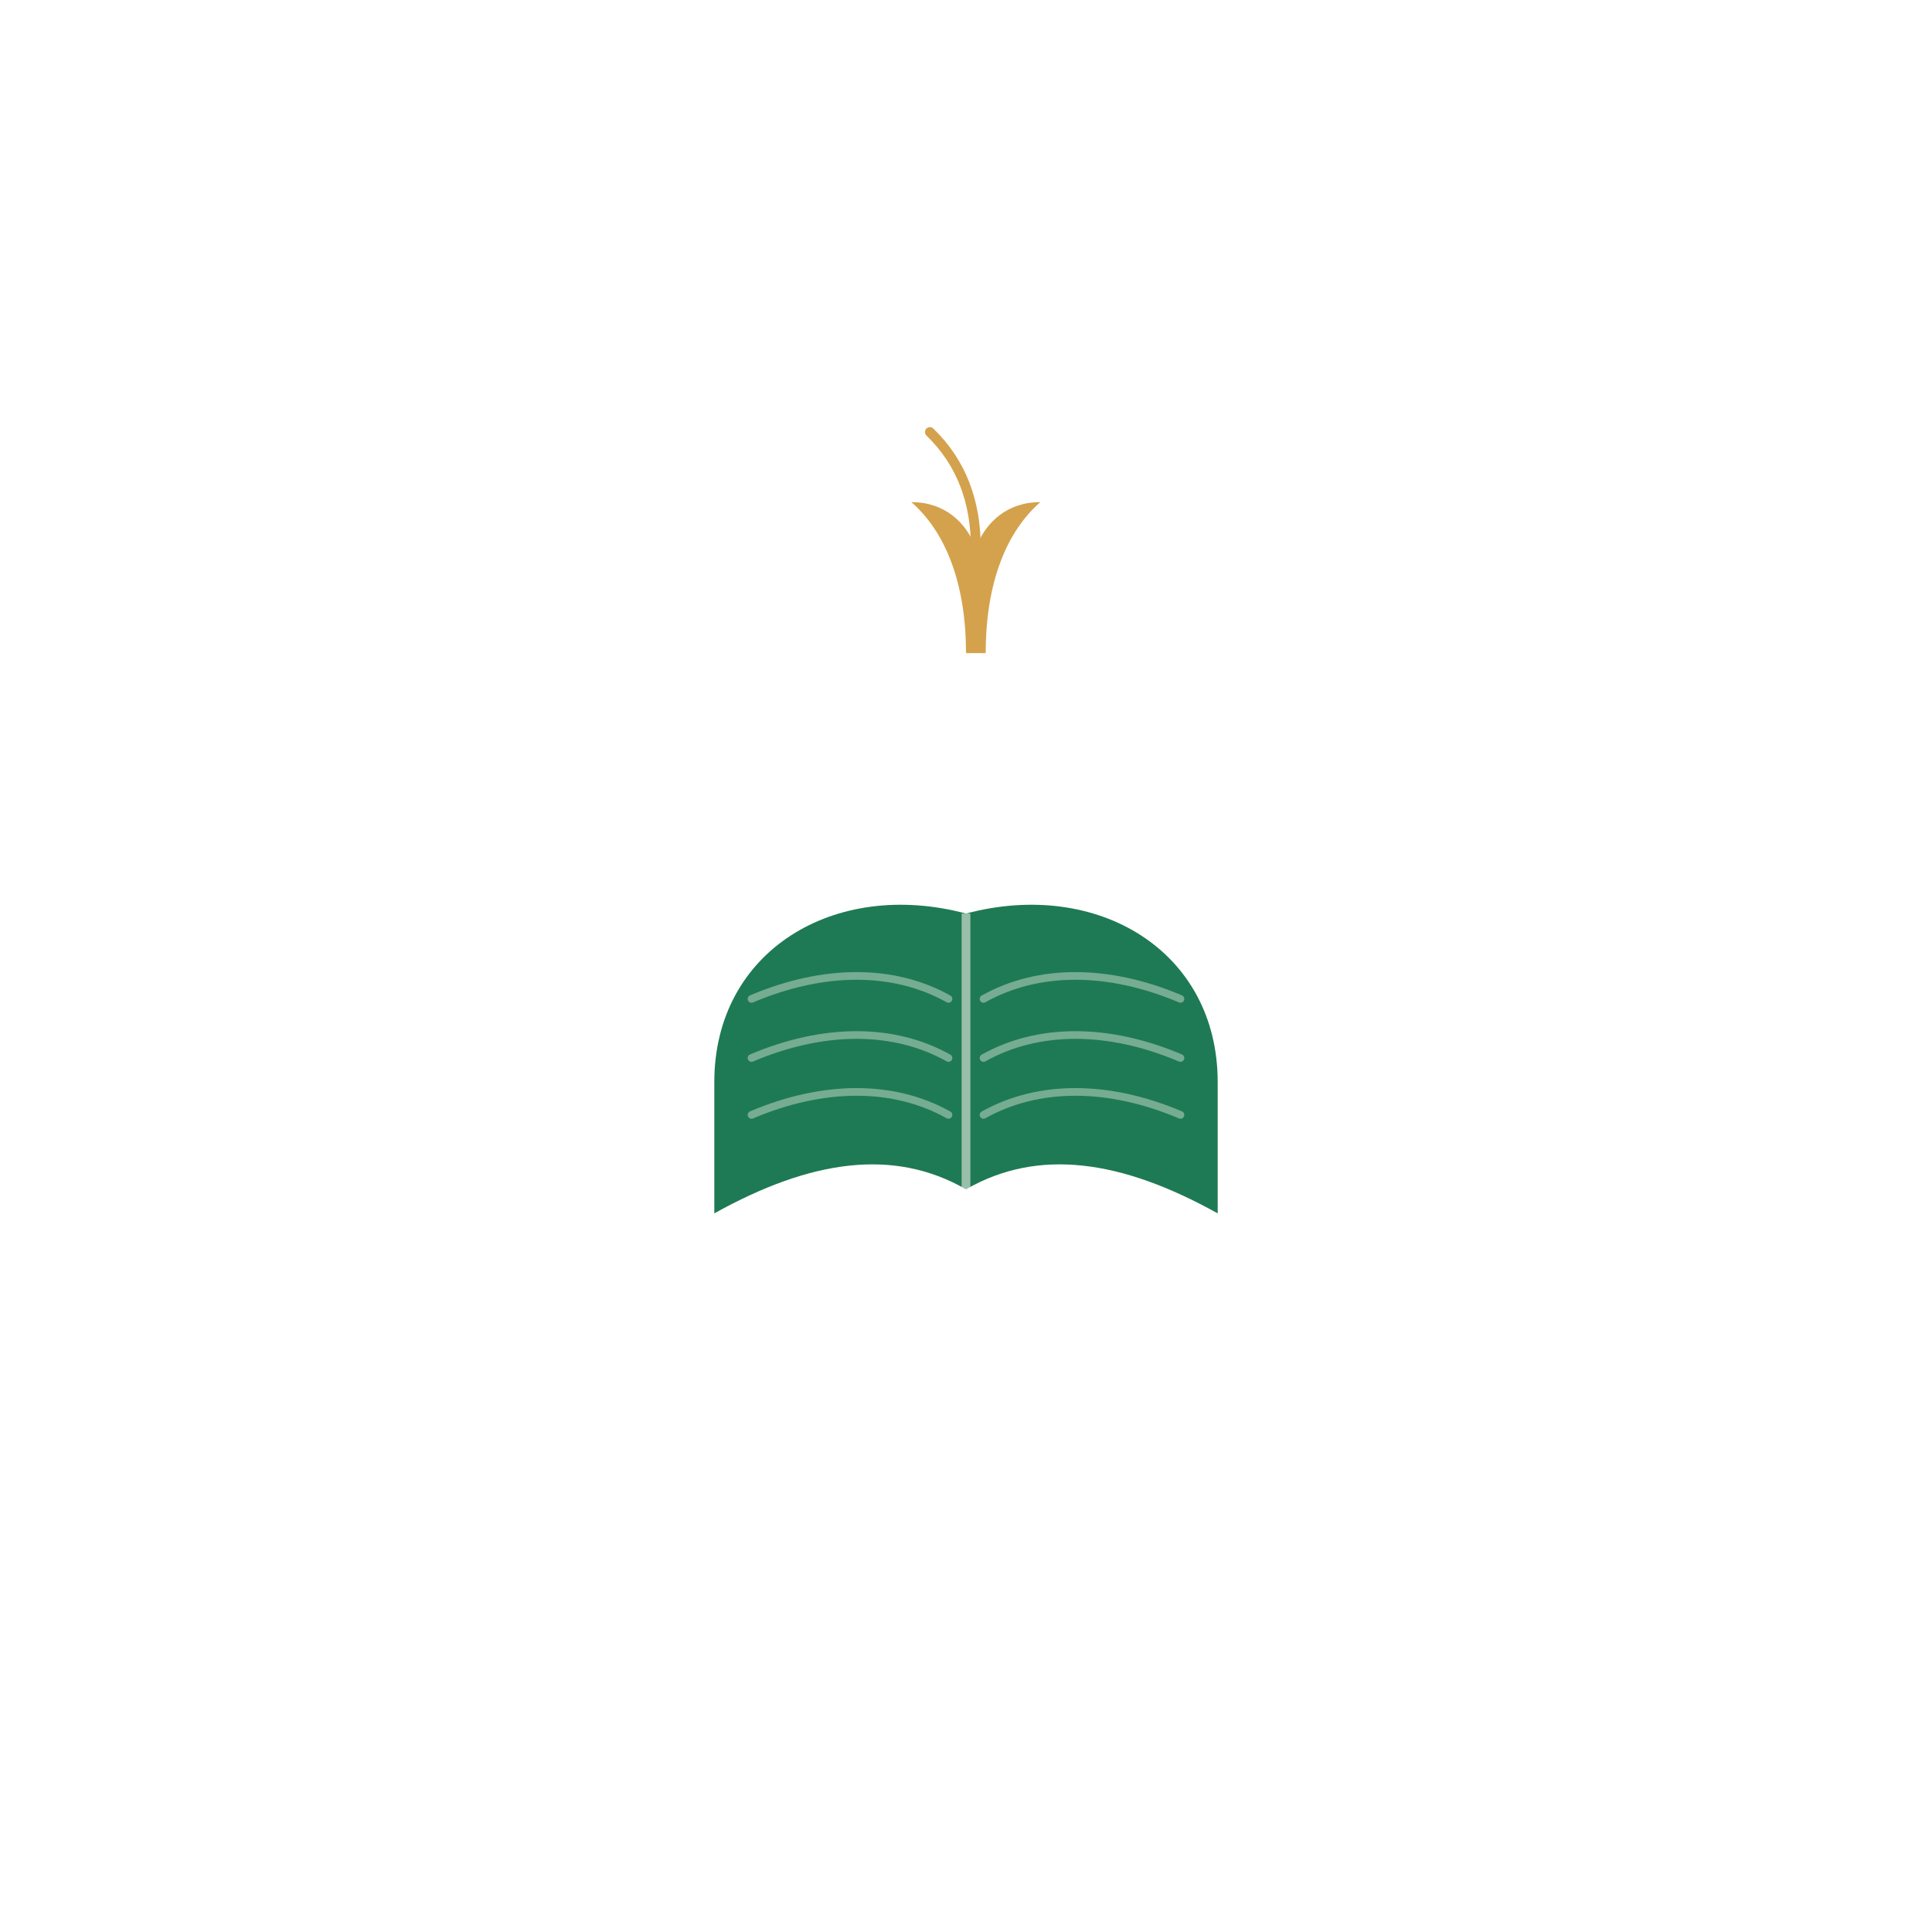
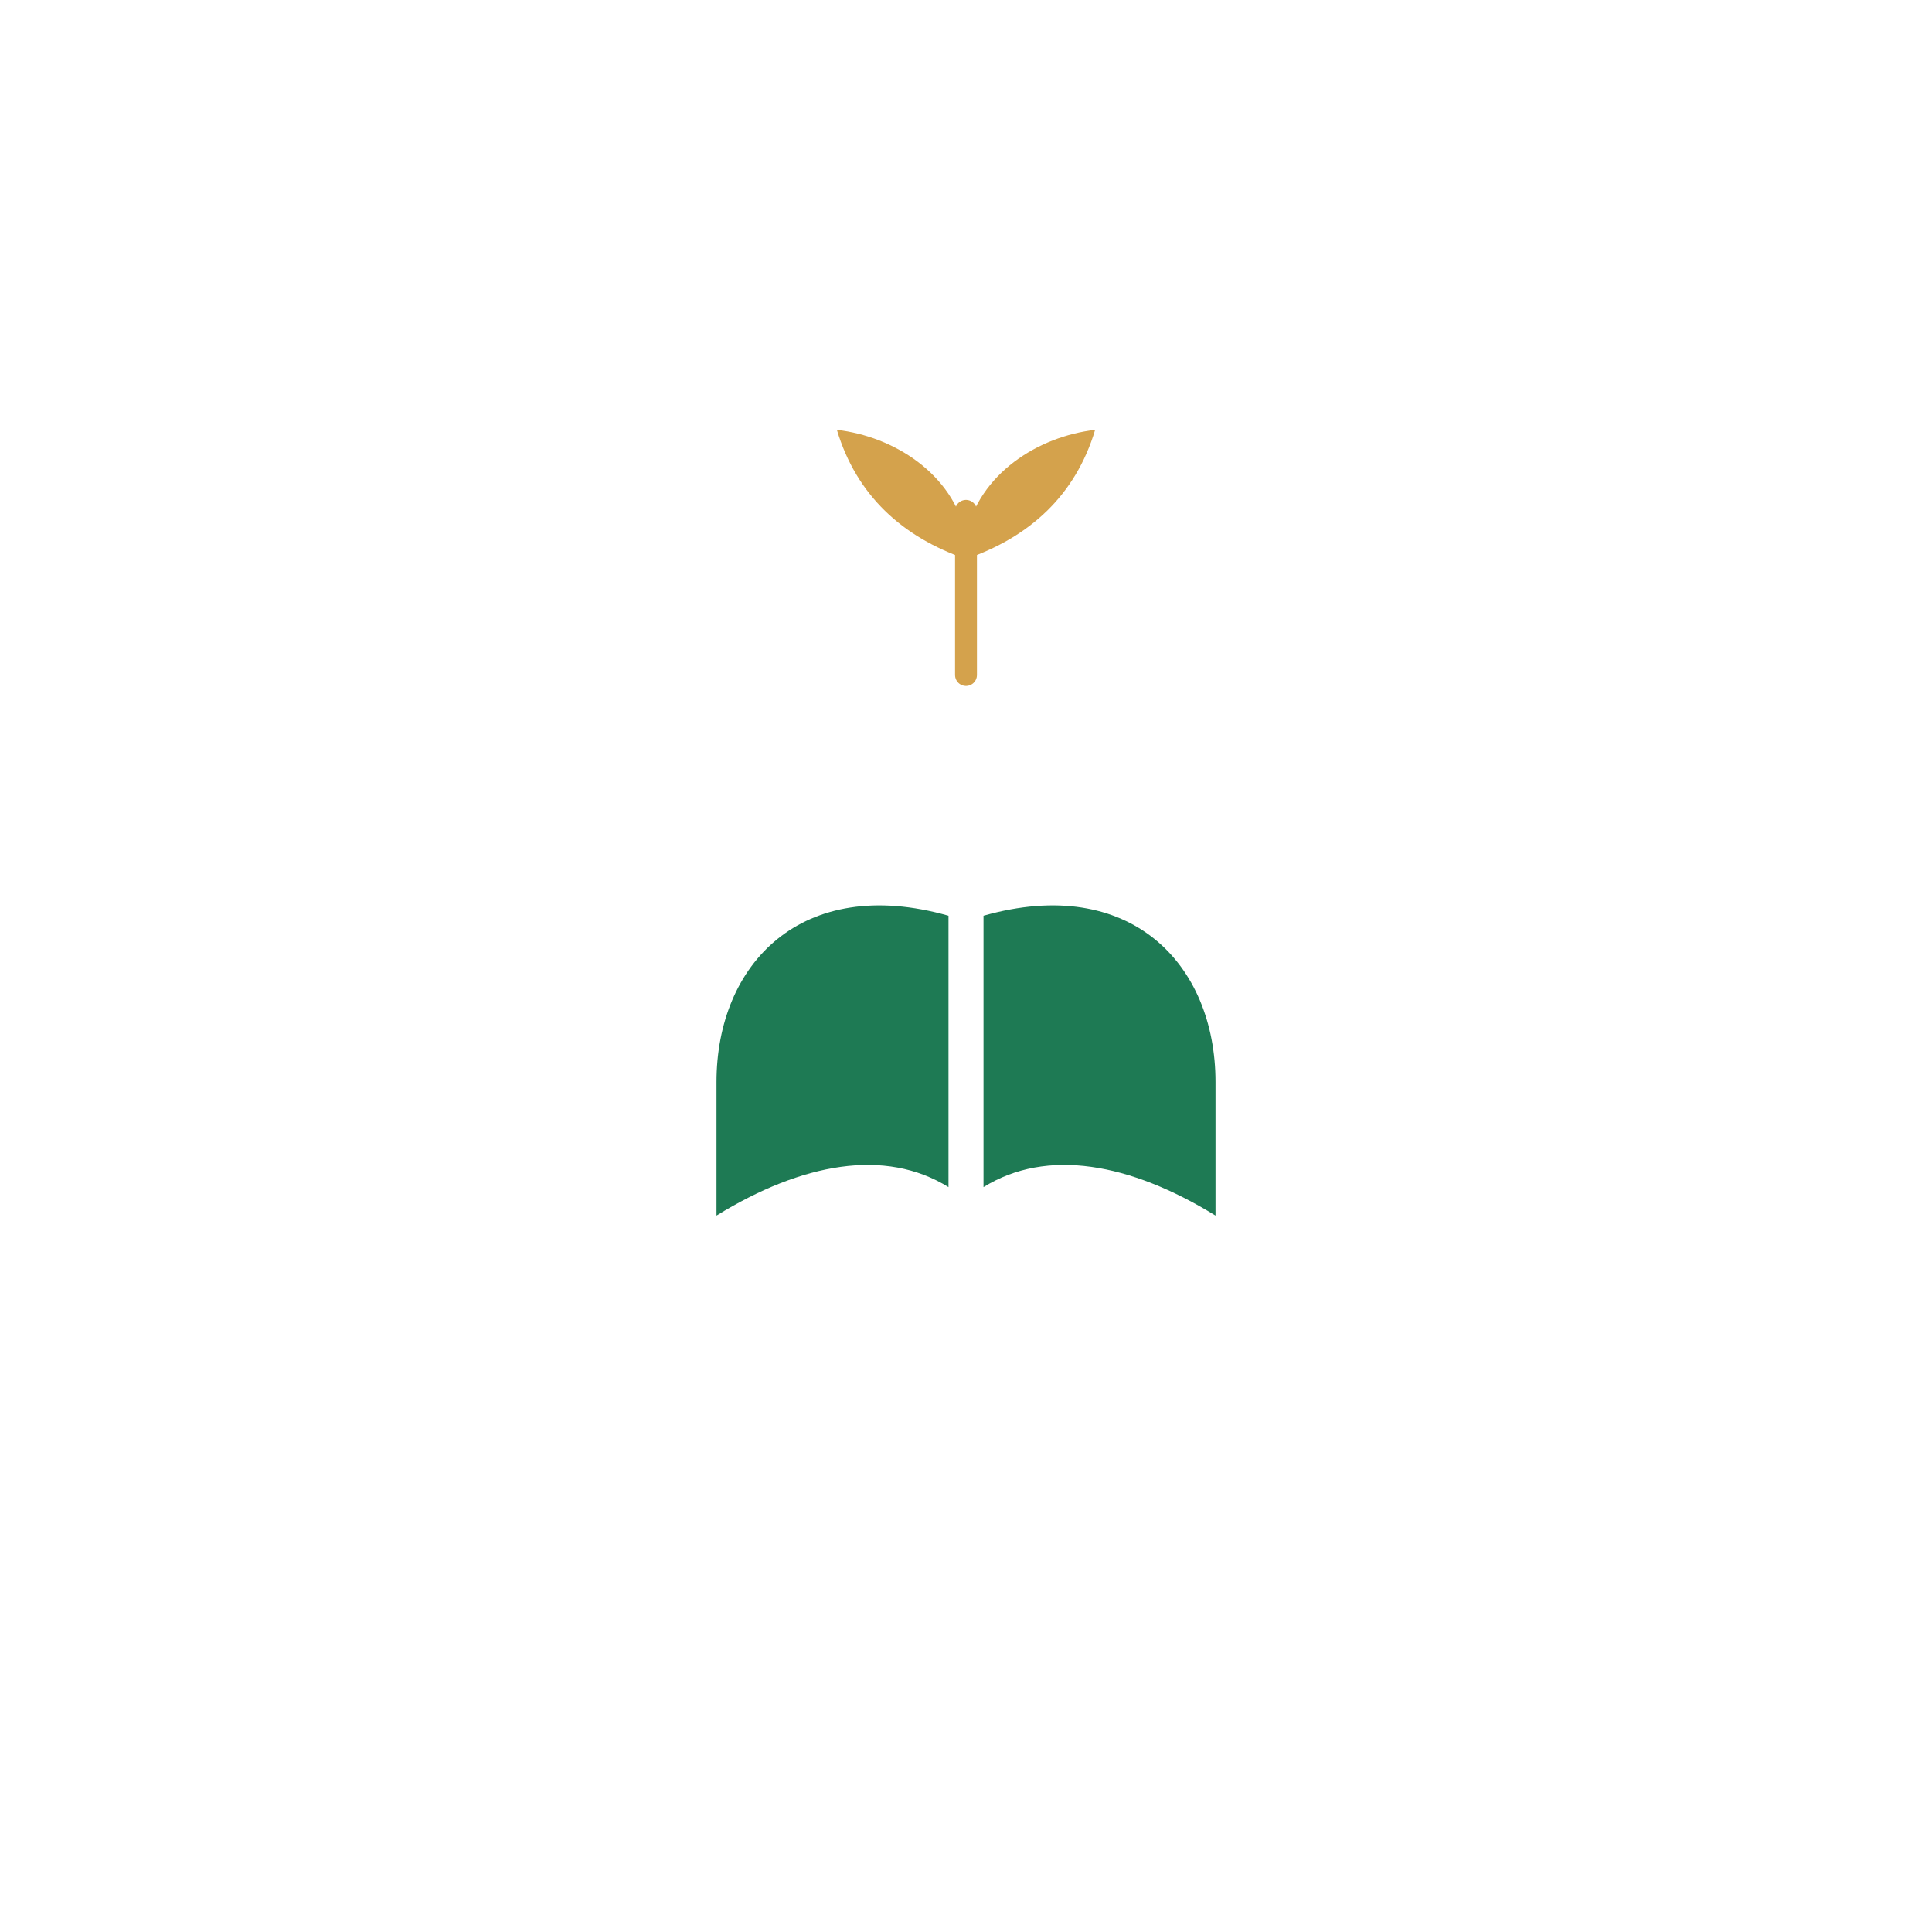
<svg xmlns="http://www.w3.org/2000/svg" width="1024" height="1024" viewBox="0 0 1024 1024">
  <g transform="translate(512,548) scale(0.58)">
-     <path d="M -230 44              C -230 -76, -120 -142, 0 -110              C 120 -142, 230 -76, 230 44              L 230 164              C 142 115, 66 104, 0 142              C -66 104, -142 115, -230 164              Z" fill="#1E7A54" />
-     <path d="M 0 -110 L 0 142" stroke="#FBF8F1" stroke-width="8" opacity="0.55" />
-     <path d="M -196 -32 C -130 -60, -66 -60, -16 -32" fill="none" stroke="#FBF8F1" stroke-width="7" opacity="0.4" stroke-linecap="round" />
-     <path d="M -196 22 C -130 -6, -66 -6, -16 22" fill="none" stroke="#FBF8F1" stroke-width="7" opacity="0.4" stroke-linecap="round" />
-     <path d="M -196 74 C -130 46, -66 46, -16 74" fill="none" stroke="#FBF8F1" stroke-width="7" opacity="0.4" stroke-linecap="round" />
-     <path d="M 196 -32 C 130 -60, 66 -60, 16 -32" fill="none" stroke="#FBF8F1" stroke-width="7" opacity="0.4" stroke-linecap="round" />
-     <path d="M 196 22 C 130 -6, 66 -6, 16 22" fill="none" stroke="#FBF8F1" stroke-width="7" opacity="0.4" stroke-linecap="round" />
-     <path d="M 196 74 C 130 46, 66 46, 16 74" fill="none" stroke="#FBF8F1" stroke-width="7" opacity="0.4" stroke-linecap="round" />
+     <path d="M -16,-108 C -150,-146 -228,-64 -228,44 L -228,166 C -150,118 -74,104 -16,140 Z" fill="#1E7A54" />
+     <path d="M 16,-108 C 150,-146 228,-64 228,44 L 228,166 C 150,118 74,104 16,140 Z" fill="#1E7A54" />
  </g>
  <g transform="translate(512,548) scale(0.58) translate(0,-448)">
-     <path d="M 0 100 C 0 34, -20 -12, -50 -38 C -20 -38, 0 -20, 9 4 C 18 -20, 38 -38, 68 -38 C 38 -12, 18 34, 18 100 Z" fill="#D4A24C" />
-     <path d="M 9 4 C 9 -38, -4 -74, -33 -102" fill="none" stroke="#D4A24C" stroke-width="9" stroke-linecap="round" />
+     <path d="M0,120 C0,70 0,20 0,-30" stroke="#D4A24C" stroke-width="20" stroke-linecap="round" fill="none" />
+     <path d="M0,-8 C-12,-64 -66,-98 -118,-104 C-100,-44 -58,-6 0,14 Z" fill="#D4A24C" />
+     <path d="M0,-8 C12,-64 66,-98 118,-104 C100,-44 58,-6 0,14 Z" fill="#D4A24C" />
  </g>
</svg>
